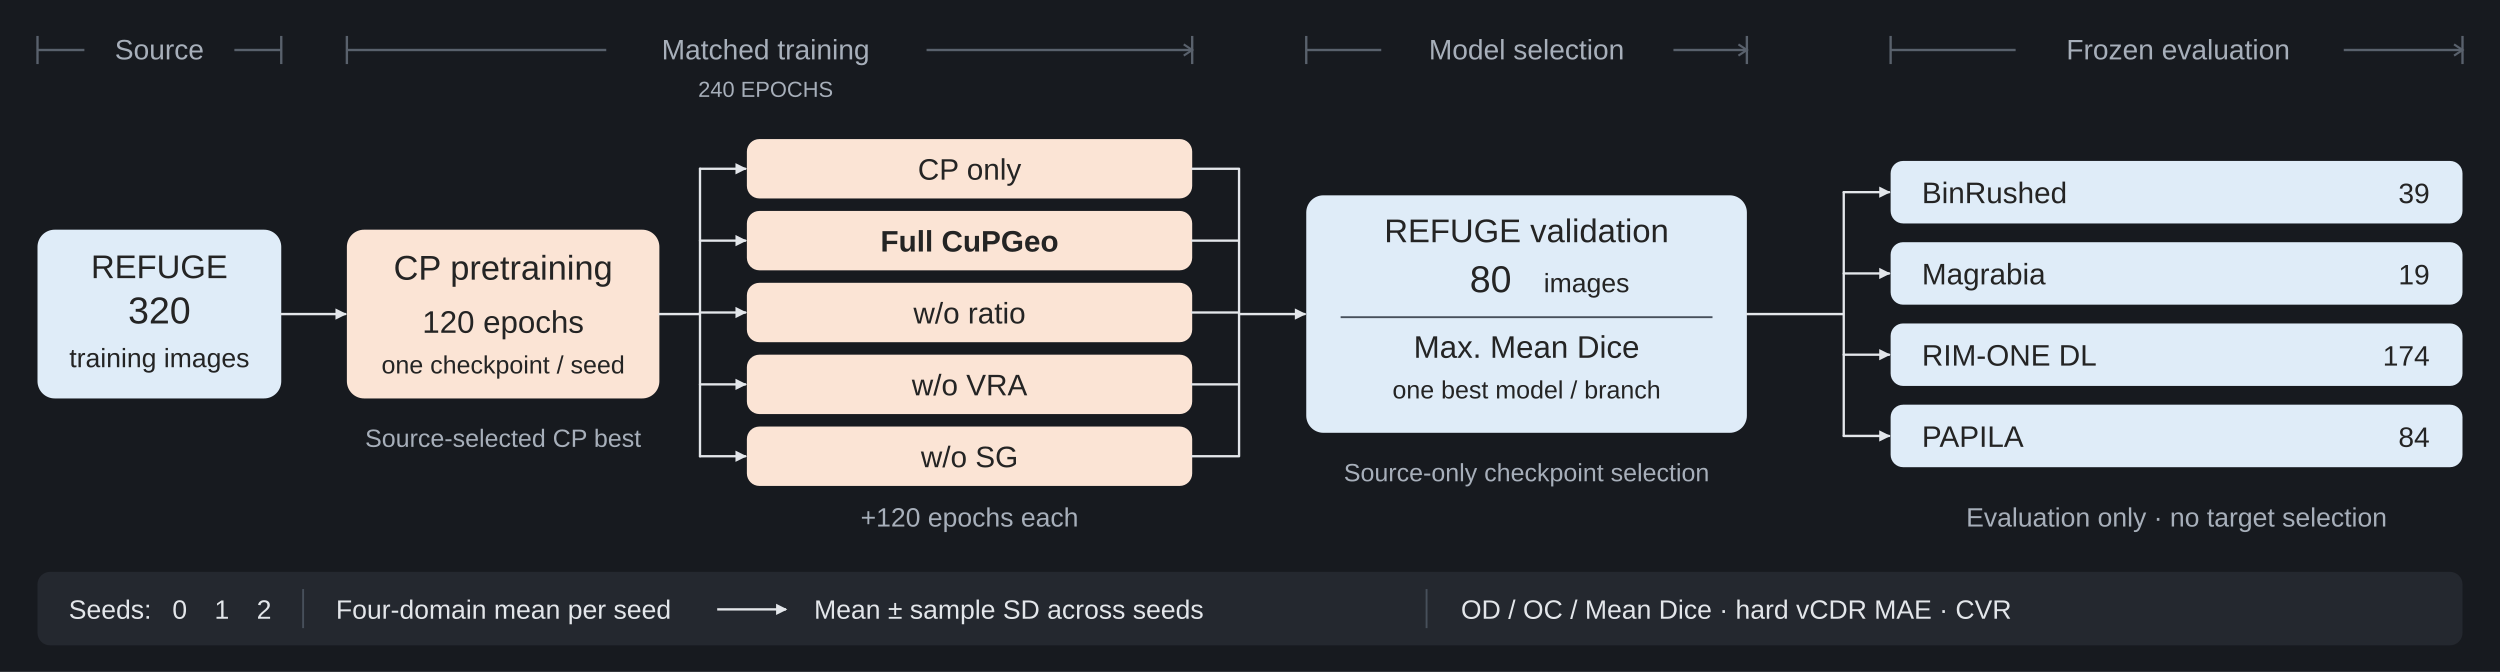
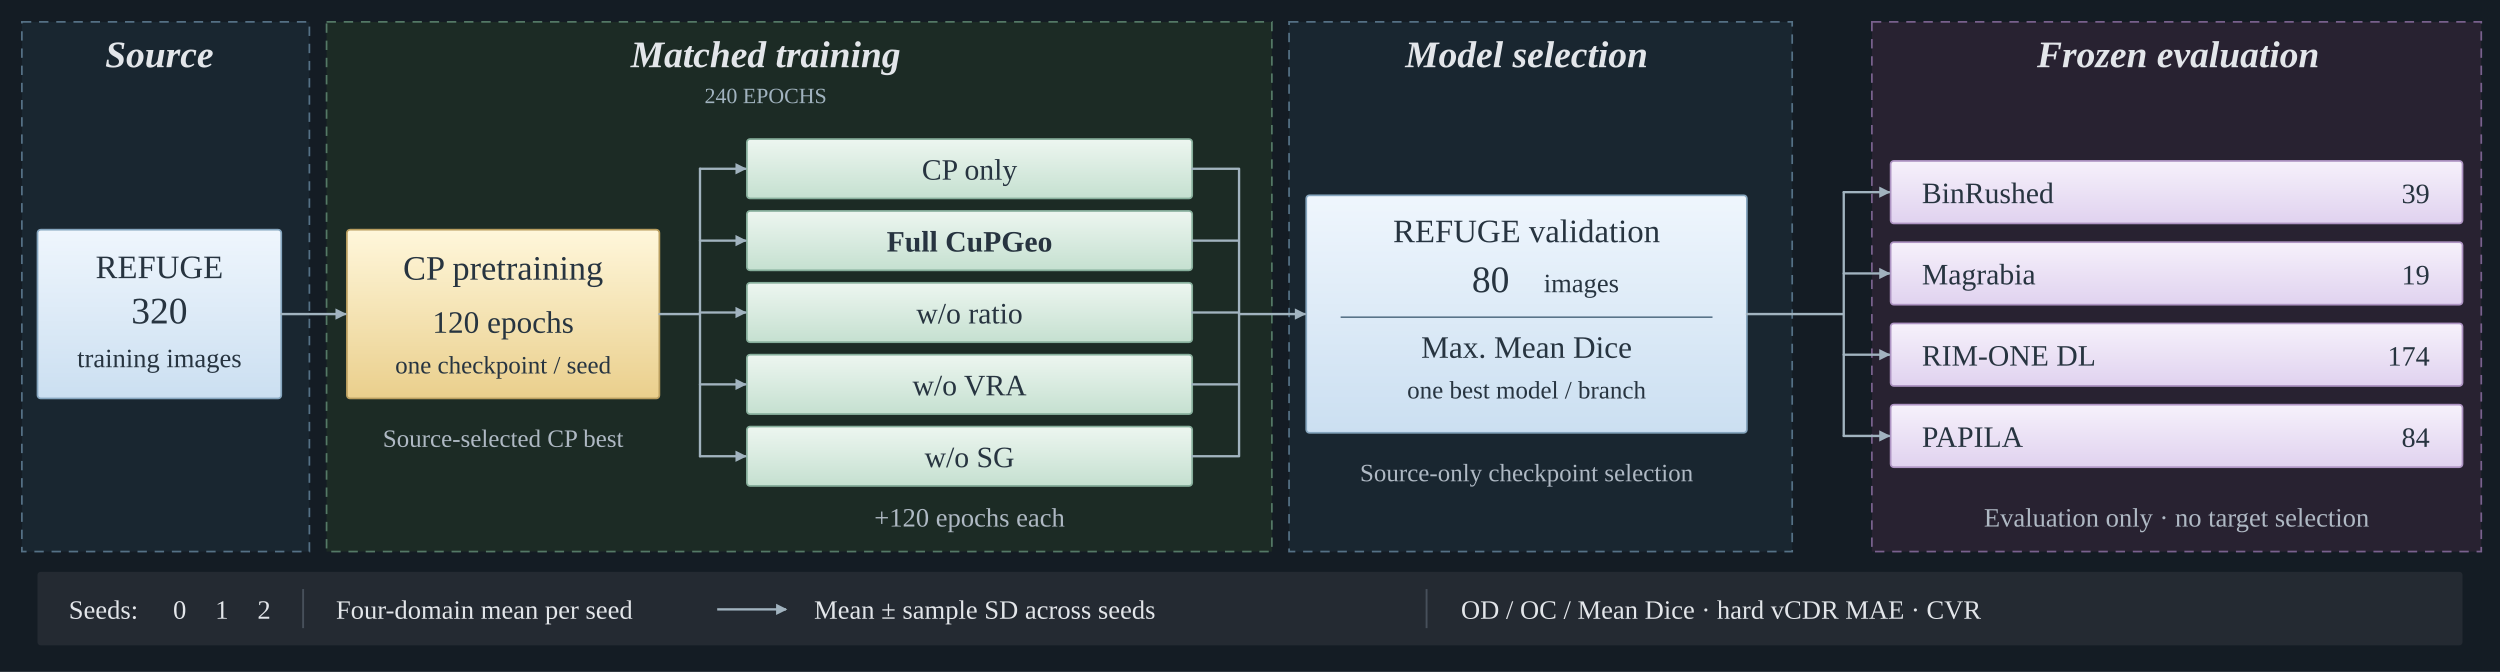
<svg xmlns="http://www.w3.org/2000/svg" width="1600" height="430" viewBox="0 0 1600 430" role="img" aria-labelledby="title desc">
  <defs>
+     <linearGradient id="protocol-source-fill" x1="0" y1="0" x2="0" y2="1">
+       <stop offset="0" stop-color="#EFF6FD" />
+       <stop offset="1" stop-color="#CBDFF1" />
+     </linearGradient>
+     <linearGradient id="protocol-pretrain-fill" x1="0" y1="0" x2="0" y2="1">
+       <stop offset="0" stop-color="#FFF7DB" />
+       <stop offset="1" stop-color="#EACF8C" />
+     </linearGradient>
+     <linearGradient id="protocol-branch-fill" x1="0" y1="0" x2="0" y2="1">
+       <stop offset="0" stop-color="#EDF6F0" />
+       <stop offset="1" stop-color="#C5E0D0" />
+     </linearGradient>
+     <linearGradient id="protocol-target-fill" x1="0" y1="0" x2="0" y2="1">
+       <stop offset="0" stop-color="#F6F1FB" />
+       <stop offset="1" stop-color="#E0D2EF" />
+     </linearGradient>
    <marker id="arrow" viewBox="0 0 10 10" markerWidth="6" markerHeight="6" refX="8" refY="5" orient="auto">
-       <path d="M1 1L9 5L1 9Z" fill="#E3E6EA" />
+       <path d="M1 1L9 5L1 9Z" fill="#A1B3BF" />
    </marker>
    <marker id="stage-arrow" viewBox="0 0 10 10" markerWidth="6" markerHeight="6" refX="8" refY="5" orient="auto">
-       <path d="M2 1L8 5L2 9" fill="none" stroke="#59616C" stroke-width="1.5" />
+       <path d="M2 1L8 5L2 9" fill="none" stroke="#596773" stroke-width="1.5" />
    </marker>
  </defs>
-   <rect width="1600" height="430" fill="#171A1F" />
-   <g font-family="Arial, Helvetica, sans-serif" fill="#E3E6EA">
-     <g id="protocol-heading" fill="#A7AFBA" font-size="18" text-anchor="middle">
-       <g fill="none" stroke="#59616C" stroke-width="1.5">
-         <path d="M24 23V41M24 32H54M150 32H180M180 23V41" />
-         <path d="M222 23V41M222 32H388M593 32H763" marker-end="url(#stage-arrow)" />
-         <path d="M763 23V41M836 23V41M836 32H884M1071 32H1118" marker-end="url(#stage-arrow)" />
-         <path d="M1118 23V41M1210 23V41M1210 32H1290M1500 32H1576" marker-end="url(#stage-arrow)" />
-         <path d="M1576 23V41" />
+   <rect width="1600" height="430" fill="#141C24" />
+   <g font-family="Times New Roman, Times, Liberation Serif, serif" fill="#E3E6EA">
+     <g id="protocol-heading" font-size="24" font-weight="700" font-style="italic" text-anchor="middle">
+       <g stroke-width="1.1" stroke-dasharray="6 5">
+         <rect x="14" y="14" width="184" height="339" fill="#192630" stroke="#557186" />
+         <rect x="209" y="14" width="605" height="339" fill="#1C2B25" stroke="#547966" />
+         <rect x="825" y="14" width="322" height="339" fill="#192630" stroke="#557186" />
+         <rect x="1198" y="14" width="390" height="339" fill="#282231" stroke="#79618E" />
      </g>
-       <text x="102" y="38">Source</text>
-       <text x="490" y="38">Matched training</text>
-       <text x="977" y="38">Model selection</text>
-       <text x="1394" y="38">Frozen evaluation</text>
-       <text id="total-budget" x="490" y="62" font-size="14">240 EPOCHS</text>
+       <text x="102" y="43">Source</text>
+       <text x="490" y="43">Matched training</text>
+       <text x="977" y="43">Model selection</text>
+       <text x="1394" y="43">Frozen evaluation</text>
+       <text id="total-budget" x="490" y="66" font-size="14" font-style="normal" font-weight="400" fill="#A1B3BF">240 EPOCHS</text>
    </g>
    <g id="protocol-source" text-anchor="middle">
-       <rect x="24" y="147" width="156" height="108" rx="11" fill="#DFECF8" />
-       <text x="102" y="178" font-size="21" data-contrast="on-pastel" fill="#242424">REFUGE</text>
-       <text id="source-train-count" x="102" y="207" font-size="24" data-contrast="on-pastel" fill="#242424">320</text>
-       <text x="102" y="235" font-size="17" data-contrast="on-pastel" fill="#242424">training images</text>
+       <rect x="24" y="147" width="156" height="108" rx="2" fill="url(#protocol-source-fill)" stroke="#86A6BF" stroke-width="1.1" />
+       <text x="102" y="178" font-size="21" data-contrast="on-pastel" fill="#273440">REFUGE</text>
+       <text id="source-train-count" x="102" y="207" font-size="24" data-contrast="on-pastel" fill="#273440">320</text>
+       <text x="102" y="235" font-size="17" data-contrast="on-pastel" fill="#273440">training images</text>
    </g>
    <g id="protocol-training">
      <g id="protocol-pretraining" text-anchor="middle">
-         <rect x="222" y="147" width="200" height="108" rx="11" fill="#FBE4D5" />
-         <text x="322" y="179" font-size="22" data-contrast="on-pastel" fill="#242424">CP pretraining</text>
-         <text id="pretraining-budget" x="322" y="213" font-size="20" data-contrast="on-pastel" fill="#242424">120 epochs</text>
-         <text x="322" y="239" font-size="16" fill="#242424" data-contrast="on-pastel">one checkpoint / seed</text>
-         <text x="322" y="286" font-size="16" fill="#A7AFBA">Source-selected CP best</text>
+         <rect x="222" y="147" width="200" height="108" rx="2" fill="url(#protocol-pretrain-fill)" stroke="#B99E5F" stroke-width="1.1" />
+         <text x="322" y="179" font-size="22" data-contrast="on-pastel" fill="#273440">CP pretraining</text>
+         <text id="pretraining-budget" x="322" y="213" font-size="20" data-contrast="on-pastel" fill="#273440">120 epochs</text>
+         <text x="322" y="239" font-size="16" fill="#273440" data-contrast="on-pastel">one checkpoint / seed</text>
+         <text x="322" y="286" font-size="16" fill="#AFB9C4">Source-selected CP best</text>
      </g>
      <g id="protocol-continuations">
-         <rect x="478" y="89" width="285" height="38" rx="8" fill="#FBE4D5" />
-         <rect x="478" y="135" width="285" height="38" rx="8" fill="#FBE4D5" />
-         <rect x="478" y="181" width="285" height="38" rx="8" fill="#FBE4D5" />
-         <rect x="478" y="227" width="285" height="38" rx="8" fill="#FBE4D5" />
-         <rect x="478" y="273" width="285" height="38" rx="8" fill="#FBE4D5" />
+         <g fill="url(#protocol-branch-fill)" stroke="#86AE9B" stroke-width="1.1">
+           <rect x="478" y="89" width="285" height="38" rx="2" />
+           <rect x="478" y="135" width="285" height="38" rx="2" />
+           <rect x="478" y="181" width="285" height="38" rx="2" />
+           <rect x="478" y="227" width="285" height="38" rx="2" />
+           <rect x="478" y="273" width="285" height="38" rx="2" />
+         </g>
        <g id="branch-labels" font-size="19" text-anchor="middle">
-           <text x="620.5" y="115" data-contrast="on-pastel" fill="#242424">CP only</text>
-           <text x="620.5" y="161" font-weight="700" data-contrast="on-pastel" fill="#242424">Full CuPGeo</text>
-           <text x="620.5" y="207" data-contrast="on-pastel" fill="#242424">w/o ratio</text>
-           <text x="620.5" y="253" data-contrast="on-pastel" fill="#242424">w/o VRA</text>
-           <text x="620.5" y="299" data-contrast="on-pastel" fill="#242424">w/o SG</text>
+           <text x="620.5" y="115" data-contrast="on-pastel" fill="#273440">CP only</text>
+           <text x="620.5" y="161" font-weight="700" data-contrast="on-pastel" fill="#273440">Full CuPGeo</text>
+           <text x="620.5" y="207" data-contrast="on-pastel" fill="#273440">w/o ratio</text>
+           <text x="620.5" y="253" data-contrast="on-pastel" fill="#273440">w/o VRA</text>
+           <text x="620.5" y="299" data-contrast="on-pastel" fill="#273440">w/o SG</text>
        </g>
-         <text id="continuation-budget" x="620.5" y="337" font-size="17" text-anchor="middle" fill="#A7AFBA">+120 epochs each</text>
+         <text id="continuation-budget" x="620.5" y="337" font-size="17" text-anchor="middle" fill="#AFB9C4">+120 epochs each</text>
      </g>
    </g>
    <g id="protocol-selection" text-anchor="middle">
-       <rect x="836" y="125" width="282" height="152" rx="11" fill="#DFECF8" />
-       <text x="977" y="155" font-size="21" data-contrast="on-pastel" fill="#242424">REFUGE validation</text>
-       <text id="source-validation-count" x="954" y="187" font-size="24" data-contrast="on-pastel" fill="#242424">80</text>
-       <text x="988" y="187" font-size="17" text-anchor="start" data-contrast="on-pastel" fill="#242424">images</text>
-       <path d="M858 203H1096" fill="none" stroke="#47505B" stroke-width="1.2" />
-       <text x="977" y="229" font-size="20" data-contrast="on-pastel" fill="#242424">Max. Mean Dice</text>
-       <text x="977" y="255" font-size="16" data-contrast="on-pastel" fill="#242424">one best model / branch</text>
-       <text x="977" y="308" font-size="16" fill="#A7AFBA">Source-only checkpoint selection</text>
+       <rect x="836" y="125" width="282" height="152" rx="2" fill="url(#protocol-source-fill)" stroke="#86A6BF" stroke-width="1.1" />
+       <text x="977" y="155" font-size="21" data-contrast="on-pastel" fill="#273440">REFUGE validation</text>
+       <text id="source-validation-count" x="954" y="187" font-size="24" data-contrast="on-pastel" fill="#273440">80</text>
+       <text x="988" y="187" font-size="17" text-anchor="start" data-contrast="on-pastel" fill="#273440">images</text>
+       <path d="M858 203H1096" fill="none" stroke="#557186" stroke-width="1" />
+       <text x="977" y="229" font-size="20" data-contrast="on-pastel" fill="#273440">Max. Mean Dice</text>
+       <text x="977" y="255" font-size="16" data-contrast="on-pastel" fill="#273440">one best model / branch</text>
+       <text x="977" y="308" font-size="16" fill="#AFB9C4">Source-only checkpoint selection</text>
    </g>
    <g id="protocol-targets">
-       <rect x="1210" y="103" width="366" height="40" rx="8" fill="#DFECF8" />
-       <rect x="1210" y="155" width="366" height="40" rx="8" fill="#DFECF8" />
-       <rect x="1210" y="207" width="366" height="40" rx="8" fill="#DFECF8" />
-       <rect x="1210" y="259" width="366" height="40" rx="8" fill="#DFECF8" />
+       <g fill="url(#protocol-target-fill)" stroke="#AE94C3" stroke-width="1.1">
+         <rect x="1210" y="103" width="366" height="40" rx="2" />
+         <rect x="1210" y="155" width="366" height="40" rx="2" />
+         <rect x="1210" y="207" width="366" height="40" rx="2" />
+         <rect x="1210" y="259" width="366" height="40" rx="2" />
+       </g>
      <g id="target-labels" font-size="19">
-         <text x="1230" y="130" data-contrast="on-pastel" fill="#242424">BinRushed</text>
-         <text x="1230" y="182" data-contrast="on-pastel" fill="#242424">Magrabia</text>
-         <text x="1230" y="234" data-contrast="on-pastel" fill="#242424">RIM-ONE DL</text>
-         <text x="1230" y="286" data-contrast="on-pastel" fill="#242424">PAPILA</text>
+         <text x="1230" y="130" data-contrast="on-pastel" fill="#273440">BinRushed</text>
+         <text x="1230" y="182" data-contrast="on-pastel" fill="#273440">Magrabia</text>
+         <text x="1230" y="234" data-contrast="on-pastel" fill="#273440">RIM-ONE DL</text>
+         <text x="1230" y="286" data-contrast="on-pastel" fill="#273440">PAPILA</text>
      </g>
-       <g id="target-counts" font-size="18" text-anchor="end" fill="#A7AFBA">
-         <text x="1555" y="130" data-contrast="on-pastel" fill="#242424">39</text>
-         <text x="1555" y="182" data-contrast="on-pastel" fill="#242424">19</text>
-         <text x="1555" y="234" data-contrast="on-pastel" fill="#242424">174</text>
-         <text x="1555" y="286" data-contrast="on-pastel" fill="#242424">84</text>
+       <g id="target-counts" font-size="18" text-anchor="end" fill="#AFB9C4">
+         <text x="1555" y="130" data-contrast="on-pastel" fill="#273440">39</text>
+         <text x="1555" y="182" data-contrast="on-pastel" fill="#273440">19</text>
+         <text x="1555" y="234" data-contrast="on-pastel" fill="#273440">174</text>
+         <text x="1555" y="286" data-contrast="on-pastel" fill="#273440">84</text>
      </g>
-       <text x="1393" y="337" font-size="17" text-anchor="middle" fill="#A7AFBA">Evaluation only · no target selection</text>
+       <text x="1393" y="337" font-size="17" text-anchor="middle" fill="#AFB9C4">Evaluation only · no target selection</text>
    </g>
-     <g id="protocol-connectors" fill="none" stroke="#E3E6EA" stroke-width="1.5" stroke-linecap="round" stroke-linejoin="round">
+     <g id="protocol-connectors" fill="none" stroke="#A1B3BF" stroke-width="1.5" stroke-linecap="round" stroke-linejoin="round">
      <path d="M180 201H221" marker-end="url(#arrow)" />
      <path d="M422 201H448M448 108V292" />
      <path d="M448 108H477" marker-end="url(#arrow)" />
      <path d="M448 154H477" marker-end="url(#arrow)" />
      <path d="M448 200H477" marker-end="url(#arrow)" />
      <path d="M448 246H477" marker-end="url(#arrow)" />
      <path d="M448 292H477" marker-end="url(#arrow)" />
      <path d="M763 108H793M763 154H793M763 200H793M763 246H793M763 292H793M793 108V292" />
      <path d="M793 201H835" marker-end="url(#arrow)" />
      <path d="M1118 201H1180M1180 123V279" />
      <path d="M1180 123H1209" marker-end="url(#arrow)" />
      <path d="M1180 175H1209" marker-end="url(#arrow)" />
      <path d="M1180 227H1209" marker-end="url(#arrow)" />
      <path d="M1180 279H1209" marker-end="url(#arrow)" />
    </g>
    <g id="protocol-reporting">
-       <rect x="24" y="366" width="1552" height="47" rx="8" fill="#24282F" />
+       <rect x="24" y="366" width="1552" height="47" rx="2" fill="#242A32" />
      <text x="44" y="396" font-size="17">Seeds:</text>
      <g id="seed-labels" font-size="17" text-anchor="middle">
        <text x="115" y="396">0</text>
        <text x="142" y="396">1</text>
        <text x="169" y="396">2</text>
      </g>
      <path d="M194 377V402M913 377V402" fill="none" stroke="#47505B" stroke-width="1.2" />
      <text x="215" y="396" font-size="17">Four-domain mean per seed</text>
-       <path d="M459 390H503" fill="none" stroke="#E3E6EA" stroke-width="1.5" marker-end="url(#arrow)" />
+       <path d="M459 390H503" fill="none" stroke="#A1B3BF" stroke-width="1.5" marker-end="url(#arrow)" />
      <text x="521" y="396" font-size="17">Mean ± sample SD across seeds</text>
      <text x="935" y="396" font-size="17">OD / OC / Mean Dice · hard vCDR MAE · CVR</text>
    </g>
  </g>
</svg>
